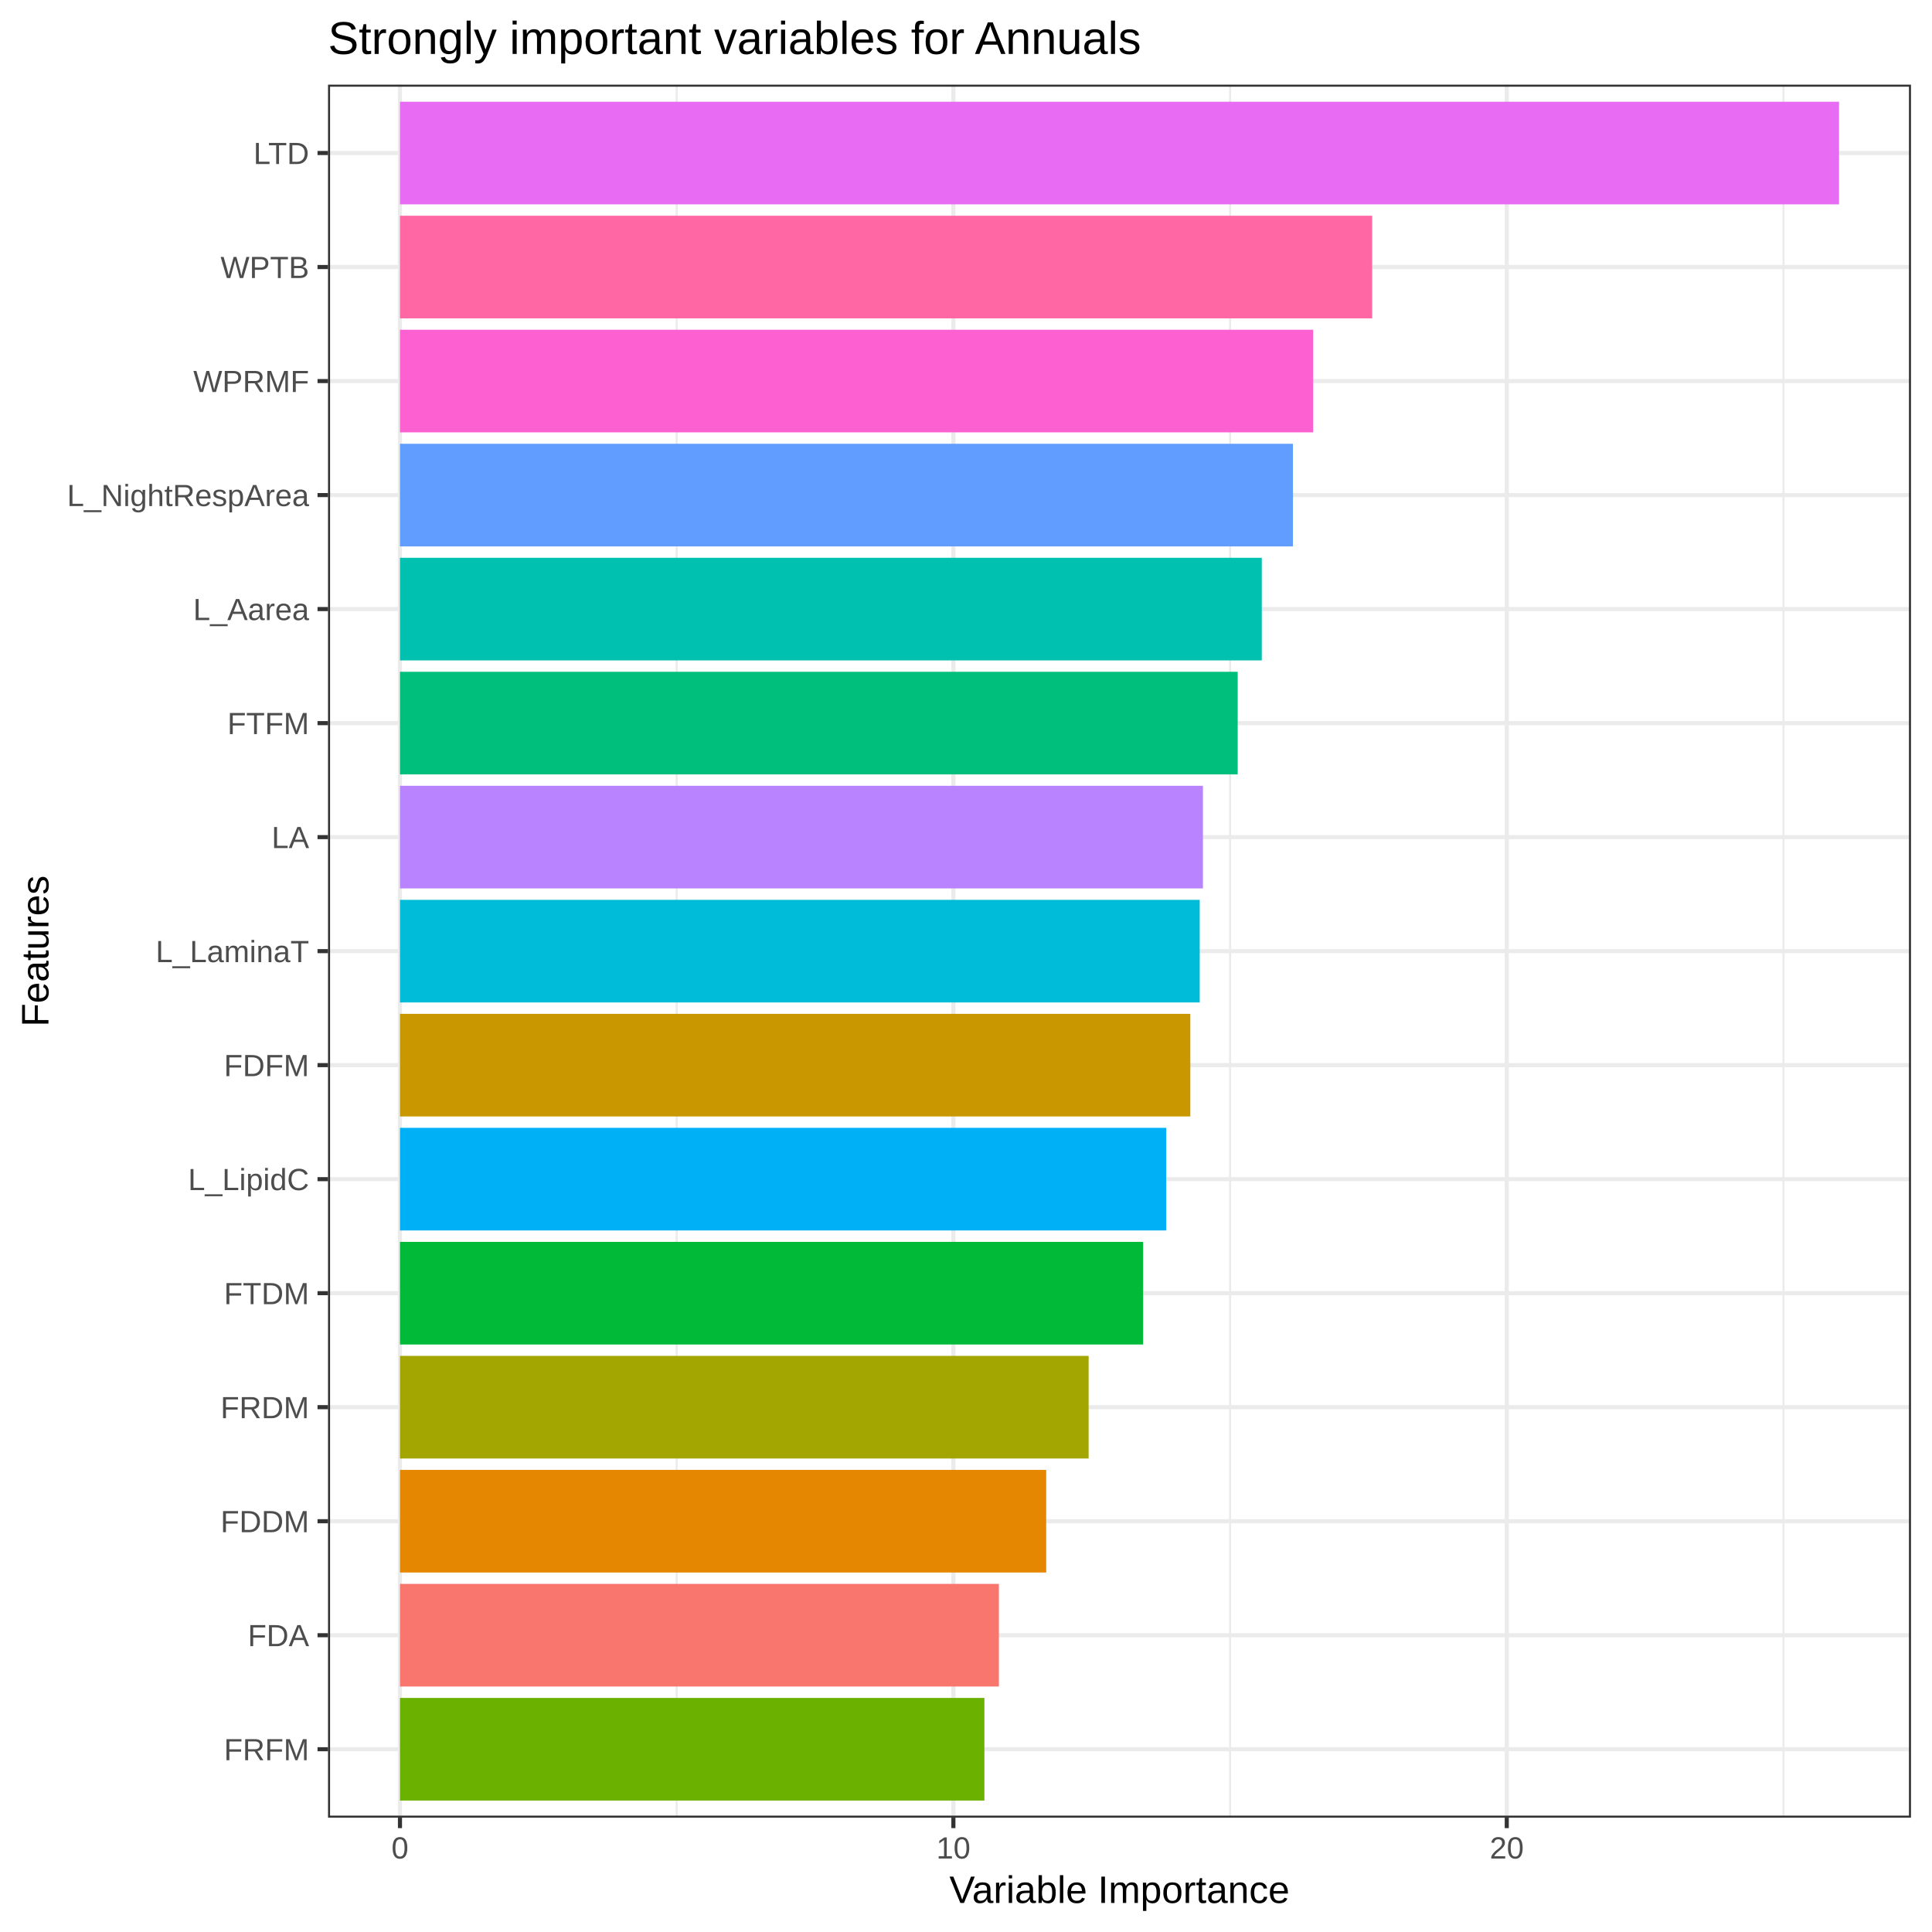
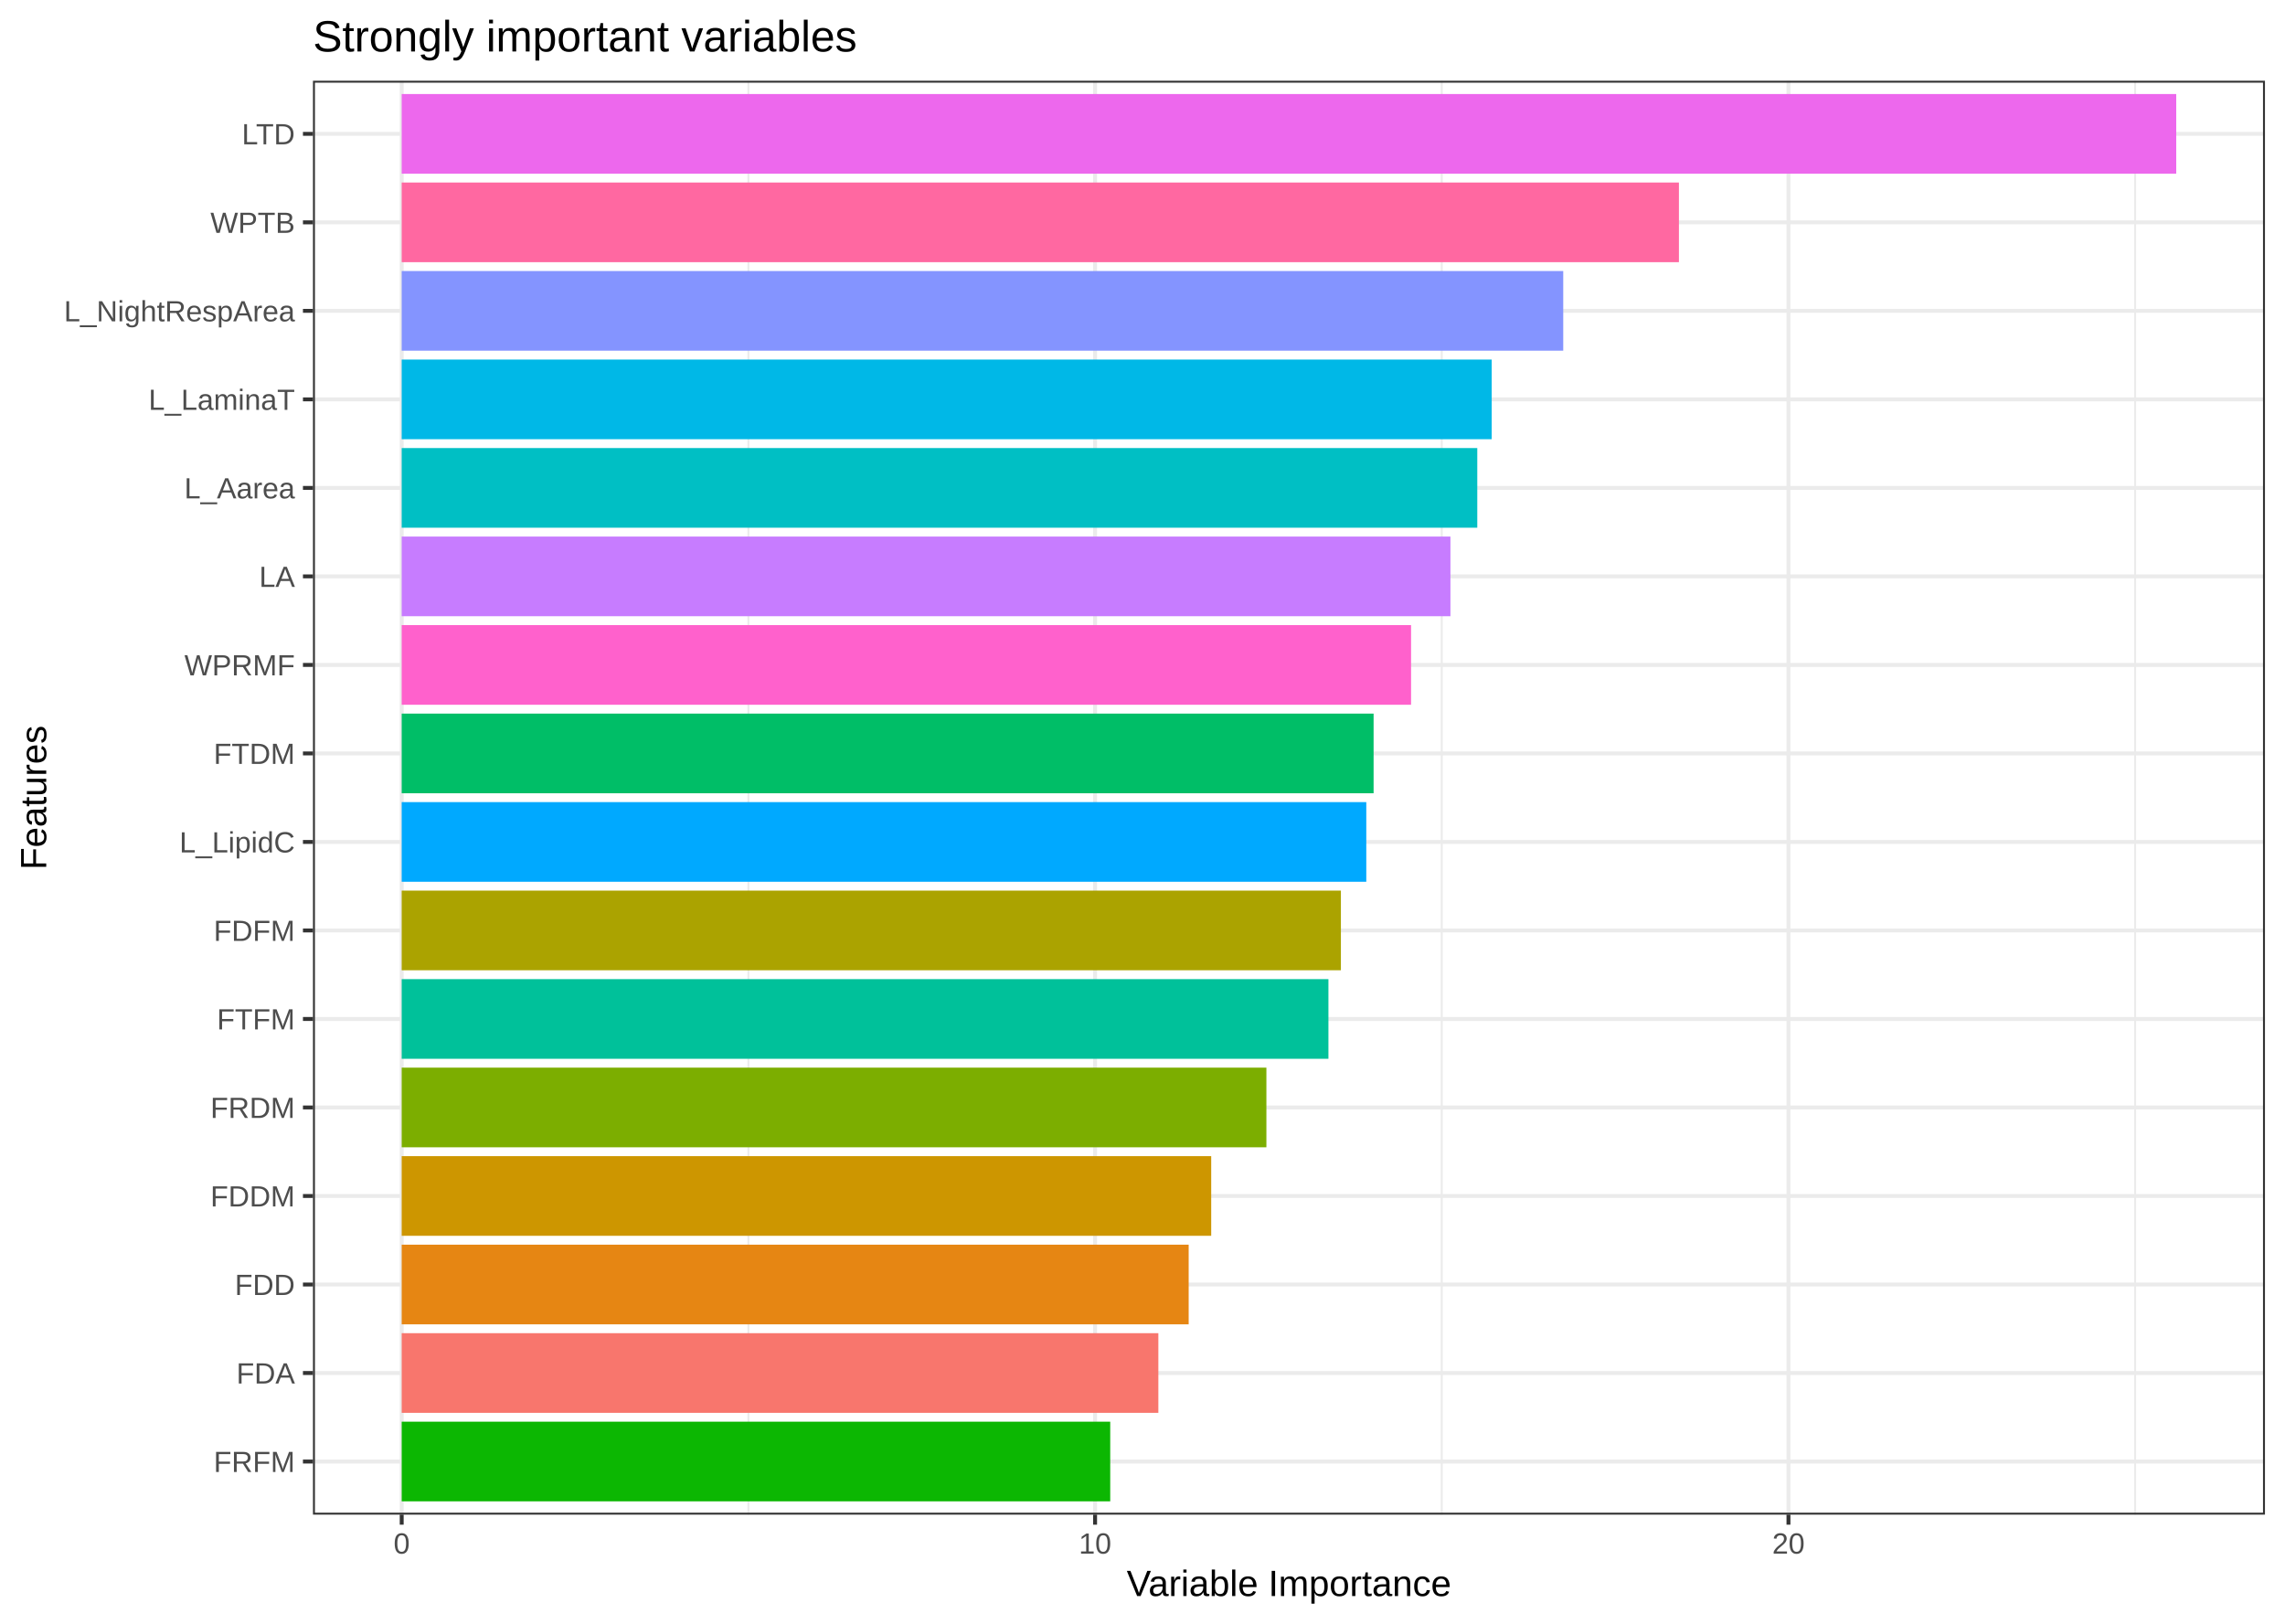
- <svg xmlns="http://www.w3.org/2000/svg" class="svglite" width="504.00pt" height="504.00pt" viewBox="0 0 504.00 504.00">
+ <svg xmlns="http://www.w3.org/2000/svg" class="svglite" width="624.75pt" height="444.00pt" viewBox="0 0 624.75 444.00">
  <defs>
    <style type="text/css">
    .svglite line, .svglite polyline, .svglite polygon, .svglite path, .svglite rect, .svglite circle {
      fill: none;
      stroke: #000000;
      stroke-linecap: round;
      stroke-linejoin: round;
      stroke-miterlimit: 10.00;
    }
    .svglite text {
      white-space: pre;
    }
  </style>
  </defs>
  <rect width="100%" height="100%" style="stroke: none; fill: #FFFFFF;" />
  <defs>
-     <clipPath id="cpMC4wMHw1MDQuMDB8MC4wMHw1MDQuMDA=">
-       <rect x="0.00" y="0.00" width="504.00" height="504.00" />
+     <clipPath id="cpMC4wMHw2MjQuNzV8MC4wMHw0NDQuMDA=">
+       <rect x="0.00" y="0.00" width="624.75" height="444.00" />
    </clipPath>
  </defs>
-   <g clip-path="url(#cpMC4wMHw1MDQuMDB8MC4wMHw1MDQuMDA=)">
-     <rect x="0.00" y="0.00" width="504.00" height="504.00" style="stroke-width: 1.07; stroke: #FFFFFF; fill: #FFFFFF;" />
+   <g clip-path="url(#cpMC4wMHw2MjQuNzV8MC4wMHw0NDQuMDA=)">
+     <rect x="0.00" y="0.00" width="624.75" height="444.00" style="stroke-width: 1.07; stroke: #FFFFFF; fill: #FFFFFF;" />
  </g>
  <defs>
-     <clipPath id="cpODUuNTd8NDk4LjUyfDIyLjA4fDQ3NC4xNw==">
-       <rect x="85.57" y="22.08" width="412.95" height="452.09" />
+     <clipPath id="cpODUuNTd8NjE5LjI3fDIyLjA4fDQxNC4xNw==">
+       <rect x="85.57" y="22.08" width="533.70" height="392.09" />
    </clipPath>
  </defs>
-   <g clip-path="url(#cpODUuNTd8NDk4LjUyfDIyLjA4fDQ3NC4xNw==)">
-     <rect x="85.57" y="22.08" width="412.95" height="452.09" style="stroke-width: 1.07; stroke: none; fill: #FFFFFF;" />
-     <polyline points="176.52,474.17 176.52,22.08 " style="stroke-width: 0.53; stroke: #EBEBEB; stroke-linecap: butt;" />
-     <polyline points="320.89,474.17 320.89,22.08 " style="stroke-width: 0.53; stroke: #EBEBEB; stroke-linecap: butt;" />
-     <polyline points="465.26,474.17 465.26,22.08 " style="stroke-width: 0.53; stroke: #EBEBEB; stroke-linecap: butt;" />
-     <polyline points="85.57,456.32 498.52,456.32 " style="stroke-width: 1.07; stroke: #EBEBEB; stroke-linecap: butt;" />
-     <polyline points="85.57,426.58 498.52,426.58 " style="stroke-width: 1.07; stroke: #EBEBEB; stroke-linecap: butt;" />
-     <polyline points="85.57,396.84 498.52,396.84 " style="stroke-width: 1.07; stroke: #EBEBEB; stroke-linecap: butt;" />
-     <polyline points="85.57,367.09 498.52,367.09 " style="stroke-width: 1.07; stroke: #EBEBEB; stroke-linecap: butt;" />
-     <polyline points="85.57,337.35 498.52,337.35 " style="stroke-width: 1.07; stroke: #EBEBEB; stroke-linecap: butt;" />
-     <polyline points="85.57,307.61 498.52,307.61 " style="stroke-width: 1.07; stroke: #EBEBEB; stroke-linecap: butt;" />
-     <polyline points="85.57,277.86 498.52,277.86 " style="stroke-width: 1.07; stroke: #EBEBEB; stroke-linecap: butt;" />
-     <polyline points="85.57,248.12 498.52,248.12 " style="stroke-width: 1.07; stroke: #EBEBEB; stroke-linecap: butt;" />
-     <polyline points="85.57,218.38 498.52,218.38 " style="stroke-width: 1.07; stroke: #EBEBEB; stroke-linecap: butt;" />
-     <polyline points="85.57,188.64 498.52,188.64 " style="stroke-width: 1.07; stroke: #EBEBEB; stroke-linecap: butt;" />
-     <polyline points="85.57,158.89 498.52,158.89 " style="stroke-width: 1.07; stroke: #EBEBEB; stroke-linecap: butt;" />
-     <polyline points="85.57,129.15 498.52,129.15 " style="stroke-width: 1.07; stroke: #EBEBEB; stroke-linecap: butt;" />
-     <polyline points="85.57,99.41 498.52,99.41 " style="stroke-width: 1.07; stroke: #EBEBEB; stroke-linecap: butt;" />
-     <polyline points="85.57,69.66 498.52,69.66 " style="stroke-width: 1.07; stroke: #EBEBEB; stroke-linecap: butt;" />
-     <polyline points="85.57,39.92 498.52,39.92 " style="stroke-width: 1.07; stroke: #EBEBEB; stroke-linecap: butt;" />
-     <polyline points="104.34,474.17 104.34,22.08 " style="stroke-width: 1.07; stroke: #EBEBEB; stroke-linecap: butt;" />
-     <polyline points="248.71,474.17 248.71,22.08 " style="stroke-width: 1.07; stroke: #EBEBEB; stroke-linecap: butt;" />
-     <polyline points="393.07,474.17 393.07,22.08 " style="stroke-width: 1.07; stroke: #EBEBEB; stroke-linecap: butt;" />
-     <rect x="104.34" y="26.54" width="375.41" height="26.77" style="stroke-width: 1.07; stroke: none; stroke-linecap: square; stroke-linejoin: miter; fill: #E76BF3;" />
-     <rect x="104.34" y="175.25" width="218.54" height="26.77" style="stroke-width: 1.07; stroke: none; stroke-linecap: square; stroke-linejoin: miter; fill: #00BF7D;" />
-     <rect x="104.34" y="204.99" width="209.47" height="26.77" style="stroke-width: 1.07; stroke: none; stroke-linecap: square; stroke-linejoin: miter; fill: #B983FF;" />
-     <rect x="104.34" y="323.97" width="193.86" height="26.77" style="stroke-width: 1.07; stroke: none; stroke-linecap: square; stroke-linejoin: miter; fill: #00BA38;" />
-     <rect x="104.34" y="264.48" width="206.18" height="26.77" style="stroke-width: 1.07; stroke: none; stroke-linecap: square; stroke-linejoin: miter; fill: #C99800;" />
-     <rect x="104.34" y="353.71" width="179.65" height="26.77" style="stroke-width: 1.07; stroke: none; stroke-linecap: square; stroke-linejoin: miter; fill: #A3A500;" />
-     <rect x="104.34" y="86.02" width="238.22" height="26.77" style="stroke-width: 1.07; stroke: none; stroke-linecap: square; stroke-linejoin: miter; fill: #FD61D1;" />
-     <rect x="104.34" y="145.51" width="224.82" height="26.77" style="stroke-width: 1.07; stroke: none; stroke-linecap: square; stroke-linejoin: miter; fill: #00C0AF;" />
-     <rect x="104.34" y="383.45" width="168.58" height="26.77" style="stroke-width: 1.07; stroke: none; stroke-linecap: square; stroke-linejoin: miter; fill: #E58700;" />
-     <rect x="104.34" y="56.28" width="253.62" height="26.77" style="stroke-width: 1.07; stroke: none; stroke-linecap: square; stroke-linejoin: miter; fill: #FF67A4;" />
-     <rect x="104.34" y="115.77" width="232.95" height="26.77" style="stroke-width: 1.07; stroke: none; stroke-linecap: square; stroke-linejoin: miter; fill: #619CFF;" />
-     <rect x="104.34" y="442.94" width="152.46" height="26.77" style="stroke-width: 1.07; stroke: none; stroke-linecap: square; stroke-linejoin: miter; fill: #6BB100;" />
-     <rect x="104.34" y="294.22" width="199.88" height="26.77" style="stroke-width: 1.07; stroke: none; stroke-linecap: square; stroke-linejoin: miter; fill: #00B0F6;" />
-     <rect x="104.34" y="234.74" width="208.63" height="26.77" style="stroke-width: 1.07; stroke: none; stroke-linecap: square; stroke-linejoin: miter; fill: #00BCD8;" />
-     <rect x="104.34" y="413.19" width="156.24" height="26.77" style="stroke-width: 1.07; stroke: none; stroke-linecap: square; stroke-linejoin: miter; fill: #F8766D;" />
-     <rect x="85.57" y="22.08" width="412.95" height="452.09" style="stroke-width: 1.07; stroke: #333333;" />
+   <g clip-path="url(#cpODUuNTd8NjE5LjI3fDIyLjA4fDQxNC4xNw==)">
+     <rect x="85.57" y="22.08" width="533.70" height="392.09" style="stroke-width: 1.07; stroke: none; fill: #FFFFFF;" />
+     <polyline points="204.62,414.17 204.62,22.08 " style="stroke-width: 0.53; stroke: #EBEBEB; stroke-linecap: butt;" />
+     <polyline points="394.20,414.17 394.20,22.08 " style="stroke-width: 0.53; stroke: #EBEBEB; stroke-linecap: butt;" />
+     <polyline points="583.78,414.17 583.78,22.08 " style="stroke-width: 0.53; stroke: #EBEBEB; stroke-linecap: butt;" />
+     <polyline points="85.57,399.65 619.27,399.65 " style="stroke-width: 1.07; stroke: #EBEBEB; stroke-linecap: butt;" />
+     <polyline points="85.57,375.44 619.27,375.44 " style="stroke-width: 1.07; stroke: #EBEBEB; stroke-linecap: butt;" />
+     <polyline points="85.57,351.24 619.27,351.24 " style="stroke-width: 1.07; stroke: #EBEBEB; stroke-linecap: butt;" />
+     <polyline points="85.57,327.04 619.27,327.04 " style="stroke-width: 1.07; stroke: #EBEBEB; stroke-linecap: butt;" />
+     <polyline points="85.57,302.83 619.27,302.83 " style="stroke-width: 1.07; stroke: #EBEBEB; stroke-linecap: butt;" />
+     <polyline points="85.57,278.63 619.27,278.63 " style="stroke-width: 1.07; stroke: #EBEBEB; stroke-linecap: butt;" />
+     <polyline points="85.57,254.43 619.27,254.43 " style="stroke-width: 1.07; stroke: #EBEBEB; stroke-linecap: butt;" />
+     <polyline points="85.57,230.22 619.27,230.22 " style="stroke-width: 1.07; stroke: #EBEBEB; stroke-linecap: butt;" />
+     <polyline points="85.57,206.02 619.27,206.02 " style="stroke-width: 1.07; stroke: #EBEBEB; stroke-linecap: butt;" />
+     <polyline points="85.57,181.82 619.27,181.82 " style="stroke-width: 1.07; stroke: #EBEBEB; stroke-linecap: butt;" />
+     <polyline points="85.57,157.61 619.27,157.61 " style="stroke-width: 1.07; stroke: #EBEBEB; stroke-linecap: butt;" />
+     <polyline points="85.57,133.41 619.27,133.41 " style="stroke-width: 1.07; stroke: #EBEBEB; stroke-linecap: butt;" />
+     <polyline points="85.57,109.21 619.27,109.21 " style="stroke-width: 1.07; stroke: #EBEBEB; stroke-linecap: butt;" />
+     <polyline points="85.57,85.00 619.27,85.00 " style="stroke-width: 1.07; stroke: #EBEBEB; stroke-linecap: butt;" />
+     <polyline points="85.57,60.80 619.27,60.80 " style="stroke-width: 1.07; stroke: #EBEBEB; stroke-linecap: butt;" />
+     <polyline points="85.57,36.60 619.27,36.60 " style="stroke-width: 1.07; stroke: #EBEBEB; stroke-linecap: butt;" />
+     <polyline points="109.83,414.17 109.83,22.08 " style="stroke-width: 1.07; stroke: #EBEBEB; stroke-linecap: butt;" />
+     <polyline points="299.41,414.17 299.41,22.08 " style="stroke-width: 1.07; stroke: #EBEBEB; stroke-linecap: butt;" />
+     <polyline points="488.99,414.17 488.99,22.08 " style="stroke-width: 1.07; stroke: #EBEBEB; stroke-linecap: butt;" />
+     <rect x="109.83" y="25.71" width="485.18" height="21.78" style="stroke-width: 1.07; stroke: none; stroke-linecap: square; stroke-linejoin: miter; fill: #ED68ED;" />
+     <rect x="109.83" y="146.72" width="286.74" height="21.78" style="stroke-width: 1.07; stroke: none; stroke-linecap: square; stroke-linejoin: miter; fill: #C77CFF;" />
+     <rect x="109.83" y="243.53" width="256.79" height="21.78" style="stroke-width: 1.07; stroke: none; stroke-linecap: square; stroke-linejoin: miter; fill: #ABA300;" />
+     <rect x="109.83" y="195.13" width="265.73" height="21.78" style="stroke-width: 1.07; stroke: none; stroke-linecap: square; stroke-linejoin: miter; fill: #00BE67;" />
+     <rect x="109.83" y="267.74" width="253.38" height="21.78" style="stroke-width: 1.07; stroke: none; stroke-linecap: square; stroke-linejoin: miter; fill: #00C19A;" />
+     <rect x="109.83" y="49.91" width="349.21" height="21.78" style="stroke-width: 1.07; stroke: none; stroke-linecap: square; stroke-linejoin: miter; fill: #FF68A1;" />
+     <rect x="109.83" y="291.94" width="236.42" height="21.78" style="stroke-width: 1.07; stroke: none; stroke-linecap: square; stroke-linejoin: miter; fill: #7CAE00;" />
+     <rect x="109.83" y="316.14" width="221.33" height="21.78" style="stroke-width: 1.07; stroke: none; stroke-linecap: square; stroke-linejoin: miter; fill: #CD9600;" />
+     <rect x="109.83" y="74.11" width="317.58" height="21.78" style="stroke-width: 1.07; stroke: none; stroke-linecap: square; stroke-linejoin: miter; fill: #8494FF;" />
+     <rect x="109.83" y="122.52" width="294.08" height="21.78" style="stroke-width: 1.07; stroke: none; stroke-linecap: square; stroke-linejoin: miter; fill: #00BFC4;" />
+     <rect x="109.83" y="170.93" width="275.97" height="21.78" style="stroke-width: 1.07; stroke: none; stroke-linecap: square; stroke-linejoin: miter; fill: #FF61CC;" />
+     <rect x="109.83" y="98.32" width="298.02" height="21.78" style="stroke-width: 1.07; stroke: none; stroke-linecap: square; stroke-linejoin: miter; fill: #00B8E7;" />
+     <rect x="109.83" y="388.75" width="193.72" height="21.78" style="stroke-width: 1.07; stroke: none; stroke-linecap: square; stroke-linejoin: miter; fill: #0CB702;" />
+     <rect x="109.83" y="219.33" width="263.73" height="21.78" style="stroke-width: 1.07; stroke: none; stroke-linecap: square; stroke-linejoin: miter; fill: #00A9FF;" />
+     <rect x="109.83" y="364.55" width="206.88" height="21.78" style="stroke-width: 1.07; stroke: none; stroke-linecap: square; stroke-linejoin: miter; fill: #F8766D;" />
+     <rect x="109.83" y="340.35" width="215.17" height="21.78" style="stroke-width: 1.07; stroke: none; stroke-linecap: square; stroke-linejoin: miter; fill: #E68613;" />
+     <rect x="85.57" y="22.08" width="533.70" height="392.09" style="stroke-width: 1.07; stroke: #333333;" />
  </g>
-   <g clip-path="url(#cpMC4wMHw1MDQuMDB8MC4wMHw1MDQuMDA=)">
-     <text x="80.64" y="459.19" text-anchor="end" style="font-size: 8.00px;fill: #4D4D4D; font-family: &quot;Arial&quot;;" textLength="22.21px" lengthAdjust="spacingAndGlyphs">FRFM</text>
-     <text x="80.64" y="429.44" text-anchor="end" style="font-size: 8.00px;fill: #4D4D4D; font-family: &quot;Arial&quot;;" textLength="16.00px" lengthAdjust="spacingAndGlyphs">FDA</text>
-     <text x="80.64" y="399.70" text-anchor="end" style="font-size: 8.00px;fill: #4D4D4D; font-family: &quot;Arial&quot;;" textLength="23.10px" lengthAdjust="spacingAndGlyphs">FDDM</text>
-     <text x="80.64" y="369.96" text-anchor="end" style="font-size: 8.00px;fill: #4D4D4D; font-family: &quot;Arial&quot;;" textLength="23.10px" lengthAdjust="spacingAndGlyphs">FRDM</text>
-     <text x="80.64" y="340.22" text-anchor="end" style="font-size: 8.00px;fill: #4D4D4D; font-family: &quot;Arial&quot;;" textLength="22.21px" lengthAdjust="spacingAndGlyphs">FTDM</text>
-     <text x="80.64" y="310.47" text-anchor="end" style="font-size: 8.00px;fill: #4D4D4D; font-family: &quot;Arial&quot;;" textLength="31.58px" lengthAdjust="spacingAndGlyphs">L_LipidC</text>
-     <text x="80.64" y="280.73" text-anchor="end" style="font-size: 8.00px;fill: #4D4D4D; font-family: &quot;Arial&quot;;" textLength="22.21px" lengthAdjust="spacingAndGlyphs">FDFM</text>
-     <text x="80.64" y="250.99" text-anchor="end" style="font-size: 8.00px;fill: #4D4D4D; font-family: &quot;Arial&quot;;" textLength="40.02px" lengthAdjust="spacingAndGlyphs">L_LaminaT</text>
-     <text x="80.64" y="221.24" text-anchor="end" style="font-size: 8.00px;fill: #4D4D4D; font-family: &quot;Arial&quot;;" textLength="9.78px" lengthAdjust="spacingAndGlyphs">LA</text>
-     <text x="80.64" y="191.50" text-anchor="end" style="font-size: 8.00px;fill: #4D4D4D; font-family: &quot;Arial&quot;;" textLength="21.33px" lengthAdjust="spacingAndGlyphs">FTFM</text>
-     <text x="80.64" y="161.76" text-anchor="end" style="font-size: 8.00px;fill: #4D4D4D; font-family: &quot;Arial&quot;;" textLength="30.25px" lengthAdjust="spacingAndGlyphs">L_Aarea</text>
-     <text x="80.64" y="132.02" text-anchor="end" style="font-size: 8.00px;fill: #4D4D4D; font-family: &quot;Arial&quot;;" textLength="63.15px" lengthAdjust="spacingAndGlyphs">L_NightRespArea</text>
-     <text x="80.64" y="102.27" text-anchor="end" style="font-size: 8.00px;fill: #4D4D4D; font-family: &quot;Arial&quot;;" textLength="30.21px" lengthAdjust="spacingAndGlyphs">WPRMF</text>
-     <text x="80.64" y="72.53" text-anchor="end" style="font-size: 8.00px;fill: #4D4D4D; font-family: &quot;Arial&quot;;" textLength="23.11px" lengthAdjust="spacingAndGlyphs">WPTB</text>
-     <text x="80.64" y="42.79" text-anchor="end" style="font-size: 8.00px;fill: #4D4D4D; font-family: &quot;Arial&quot;;" textLength="14.52px" lengthAdjust="spacingAndGlyphs">LTD</text>
-     <polyline points="82.83,456.32 85.57,456.32 " style="stroke-width: 1.07; stroke: #333333; stroke-linecap: butt;" />
-     <polyline points="82.83,426.58 85.57,426.58 " style="stroke-width: 1.07; stroke: #333333; stroke-linecap: butt;" />
-     <polyline points="82.83,396.84 85.57,396.84 " style="stroke-width: 1.07; stroke: #333333; stroke-linecap: butt;" />
-     <polyline points="82.83,367.09 85.57,367.09 " style="stroke-width: 1.07; stroke: #333333; stroke-linecap: butt;" />
-     <polyline points="82.83,337.35 85.57,337.35 " style="stroke-width: 1.07; stroke: #333333; stroke-linecap: butt;" />
-     <polyline points="82.83,307.61 85.57,307.61 " style="stroke-width: 1.07; stroke: #333333; stroke-linecap: butt;" />
-     <polyline points="82.83,277.86 85.57,277.86 " style="stroke-width: 1.07; stroke: #333333; stroke-linecap: butt;" />
-     <polyline points="82.83,248.12 85.57,248.12 " style="stroke-width: 1.07; stroke: #333333; stroke-linecap: butt;" />
-     <polyline points="82.83,218.38 85.57,218.38 " style="stroke-width: 1.07; stroke: #333333; stroke-linecap: butt;" />
-     <polyline points="82.83,188.64 85.57,188.64 " style="stroke-width: 1.07; stroke: #333333; stroke-linecap: butt;" />
-     <polyline points="82.83,158.89 85.57,158.89 " style="stroke-width: 1.07; stroke: #333333; stroke-linecap: butt;" />
-     <polyline points="82.83,129.15 85.57,129.15 " style="stroke-width: 1.07; stroke: #333333; stroke-linecap: butt;" />
-     <polyline points="82.83,99.41 85.57,99.41 " style="stroke-width: 1.07; stroke: #333333; stroke-linecap: butt;" />
-     <polyline points="82.83,69.66 85.57,69.66 " style="stroke-width: 1.07; stroke: #333333; stroke-linecap: butt;" />
-     <polyline points="82.83,39.92 85.57,39.92 " style="stroke-width: 1.07; stroke: #333333; stroke-linecap: butt;" />
-     <polyline points="104.34,476.91 104.34,474.17 " style="stroke-width: 1.07; stroke: #333333; stroke-linecap: butt;" />
-     <polyline points="248.71,476.91 248.71,474.17 " style="stroke-width: 1.07; stroke: #333333; stroke-linecap: butt;" />
-     <polyline points="393.07,476.91 393.07,474.17 " style="stroke-width: 1.07; stroke: #333333; stroke-linecap: butt;" />
-     <text x="104.34" y="484.83" text-anchor="middle" style="font-size: 8.00px;fill: #4D4D4D; font-family: &quot;Arial&quot;;" textLength="4.45px" lengthAdjust="spacingAndGlyphs">0</text>
-     <text x="248.71" y="484.83" text-anchor="middle" style="font-size: 8.00px;fill: #4D4D4D; font-family: &quot;Arial&quot;;" textLength="8.90px" lengthAdjust="spacingAndGlyphs">10</text>
-     <text x="393.07" y="484.83" text-anchor="middle" style="font-size: 8.00px;fill: #4D4D4D; font-family: &quot;Arial&quot;;" textLength="8.90px" lengthAdjust="spacingAndGlyphs">20</text>
-     <text x="292.04" y="496.42" text-anchor="middle" style="font-size: 10.00px; font-family: &quot;Arial&quot;;" textLength="88.80px" lengthAdjust="spacingAndGlyphs">Variable Importance</text>
-     <text transform="translate(12.64,248.12) rotate(-90)" text-anchor="middle" style="font-size: 10.00px; font-family: &quot;Arial&quot;;" textLength="39.48px" lengthAdjust="spacingAndGlyphs">Features</text>
-     <text x="85.57" y="14.08" style="font-size: 12.00px; font-family: &quot;Arial&quot;;" textLength="212.13px" lengthAdjust="spacingAndGlyphs">Strongly important variables for Annuals</text>
+   <g clip-path="url(#cpMC4wMHw2MjQuNzV8MC4wMHw0NDQuMDA=)">
+     <text x="80.64" y="402.51" text-anchor="end" style="font-size: 8.00px;fill: #4D4D4D; font-family: &quot;Arial&quot;;" textLength="22.21px" lengthAdjust="spacingAndGlyphs">FRFM</text>
+     <text x="80.64" y="378.31" text-anchor="end" style="font-size: 8.00px;fill: #4D4D4D; font-family: &quot;Arial&quot;;" textLength="16.00px" lengthAdjust="spacingAndGlyphs">FDA</text>
+     <text x="80.64" y="354.10" text-anchor="end" style="font-size: 8.00px;fill: #4D4D4D; font-family: &quot;Arial&quot;;" textLength="16.44px" lengthAdjust="spacingAndGlyphs">FDD</text>
+     <text x="80.64" y="329.90" text-anchor="end" style="font-size: 8.00px;fill: #4D4D4D; font-family: &quot;Arial&quot;;" textLength="23.10px" lengthAdjust="spacingAndGlyphs">FDDM</text>
+     <text x="80.64" y="305.70" text-anchor="end" style="font-size: 8.00px;fill: #4D4D4D; font-family: &quot;Arial&quot;;" textLength="23.10px" lengthAdjust="spacingAndGlyphs">FRDM</text>
+     <text x="80.64" y="281.49" text-anchor="end" style="font-size: 8.00px;fill: #4D4D4D; font-family: &quot;Arial&quot;;" textLength="21.33px" lengthAdjust="spacingAndGlyphs">FTFM</text>
+     <text x="80.64" y="257.29" text-anchor="end" style="font-size: 8.00px;fill: #4D4D4D; font-family: &quot;Arial&quot;;" textLength="22.21px" lengthAdjust="spacingAndGlyphs">FDFM</text>
+     <text x="80.64" y="233.09" text-anchor="end" style="font-size: 8.00px;fill: #4D4D4D; font-family: &quot;Arial&quot;;" textLength="31.58px" lengthAdjust="spacingAndGlyphs">L_LipidC</text>
+     <text x="80.64" y="208.89" text-anchor="end" style="font-size: 8.00px;fill: #4D4D4D; font-family: &quot;Arial&quot;;" textLength="22.21px" lengthAdjust="spacingAndGlyphs">FTDM</text>
+     <text x="80.64" y="184.68" text-anchor="end" style="font-size: 8.00px;fill: #4D4D4D; font-family: &quot;Arial&quot;;" textLength="30.21px" lengthAdjust="spacingAndGlyphs">WPRMF</text>
+     <text x="80.64" y="160.48" text-anchor="end" style="font-size: 8.00px;fill: #4D4D4D; font-family: &quot;Arial&quot;;" textLength="9.78px" lengthAdjust="spacingAndGlyphs">LA</text>
+     <text x="80.64" y="136.28" text-anchor="end" style="font-size: 8.00px;fill: #4D4D4D; font-family: &quot;Arial&quot;;" textLength="30.25px" lengthAdjust="spacingAndGlyphs">L_Aarea</text>
+     <text x="80.64" y="112.07" text-anchor="end" style="font-size: 8.00px;fill: #4D4D4D; font-family: &quot;Arial&quot;;" textLength="40.02px" lengthAdjust="spacingAndGlyphs">L_LaminaT</text>
+     <text x="80.64" y="87.87" text-anchor="end" style="font-size: 8.00px;fill: #4D4D4D; font-family: &quot;Arial&quot;;" textLength="63.15px" lengthAdjust="spacingAndGlyphs">L_NightRespArea</text>
+     <text x="80.64" y="63.67" text-anchor="end" style="font-size: 8.00px;fill: #4D4D4D; font-family: &quot;Arial&quot;;" textLength="23.11px" lengthAdjust="spacingAndGlyphs">WPTB</text>
+     <text x="80.64" y="39.46" text-anchor="end" style="font-size: 8.00px;fill: #4D4D4D; font-family: &quot;Arial&quot;;" textLength="14.52px" lengthAdjust="spacingAndGlyphs">LTD</text>
+     <polyline points="82.83,399.65 85.57,399.65 " style="stroke-width: 1.07; stroke: #333333; stroke-linecap: butt;" />
+     <polyline points="82.83,375.44 85.57,375.44 " style="stroke-width: 1.07; stroke: #333333; stroke-linecap: butt;" />
+     <polyline points="82.83,351.24 85.57,351.24 " style="stroke-width: 1.07; stroke: #333333; stroke-linecap: butt;" />
+     <polyline points="82.83,327.04 85.57,327.04 " style="stroke-width: 1.07; stroke: #333333; stroke-linecap: butt;" />
+     <polyline points="82.83,302.83 85.57,302.83 " style="stroke-width: 1.07; stroke: #333333; stroke-linecap: butt;" />
+     <polyline points="82.83,278.63 85.57,278.63 " style="stroke-width: 1.07; stroke: #333333; stroke-linecap: butt;" />
+     <polyline points="82.83,254.43 85.57,254.43 " style="stroke-width: 1.07; stroke: #333333; stroke-linecap: butt;" />
+     <polyline points="82.83,230.22 85.57,230.22 " style="stroke-width: 1.07; stroke: #333333; stroke-linecap: butt;" />
+     <polyline points="82.83,206.02 85.57,206.02 " style="stroke-width: 1.07; stroke: #333333; stroke-linecap: butt;" />
+     <polyline points="82.83,181.82 85.57,181.82 " style="stroke-width: 1.07; stroke: #333333; stroke-linecap: butt;" />
+     <polyline points="82.83,157.61 85.57,157.61 " style="stroke-width: 1.07; stroke: #333333; stroke-linecap: butt;" />
+     <polyline points="82.83,133.41 85.57,133.41 " style="stroke-width: 1.07; stroke: #333333; stroke-linecap: butt;" />
+     <polyline points="82.83,109.21 85.57,109.21 " style="stroke-width: 1.07; stroke: #333333; stroke-linecap: butt;" />
+     <polyline points="82.83,85.00 85.57,85.00 " style="stroke-width: 1.07; stroke: #333333; stroke-linecap: butt;" />
+     <polyline points="82.83,60.80 85.57,60.80 " style="stroke-width: 1.07; stroke: #333333; stroke-linecap: butt;" />
+     <polyline points="82.83,36.60 85.57,36.60 " style="stroke-width: 1.07; stroke: #333333; stroke-linecap: butt;" />
+     <polyline points="109.83,416.91 109.83,414.17 " style="stroke-width: 1.07; stroke: #333333; stroke-linecap: butt;" />
+     <polyline points="299.41,416.91 299.41,414.17 " style="stroke-width: 1.07; stroke: #333333; stroke-linecap: butt;" />
+     <polyline points="488.99,416.91 488.99,414.17 " style="stroke-width: 1.07; stroke: #333333; stroke-linecap: butt;" />
+     <text x="109.83" y="424.83" text-anchor="middle" style="font-size: 8.00px;fill: #4D4D4D; font-family: &quot;Arial&quot;;" textLength="4.45px" lengthAdjust="spacingAndGlyphs">0</text>
+     <text x="299.41" y="424.83" text-anchor="middle" style="font-size: 8.00px;fill: #4D4D4D; font-family: &quot;Arial&quot;;" textLength="8.90px" lengthAdjust="spacingAndGlyphs">10</text>
+     <text x="488.99" y="424.83" text-anchor="middle" style="font-size: 8.00px;fill: #4D4D4D; font-family: &quot;Arial&quot;;" textLength="8.90px" lengthAdjust="spacingAndGlyphs">20</text>
+     <text x="352.42" y="436.42" text-anchor="middle" style="font-size: 10.00px; font-family: &quot;Arial&quot;;" textLength="88.80px" lengthAdjust="spacingAndGlyphs">Variable Importance</text>
+     <text transform="translate(12.64,218.12) rotate(-90)" text-anchor="middle" style="font-size: 10.00px; font-family: &quot;Arial&quot;;" textLength="39.48px" lengthAdjust="spacingAndGlyphs">Features</text>
+     <text x="85.57" y="14.08" style="font-size: 12.00px; font-family: &quot;Arial&quot;;" textLength="148.75px" lengthAdjust="spacingAndGlyphs">Strongly important variables</text>
  </g>
</svg>
